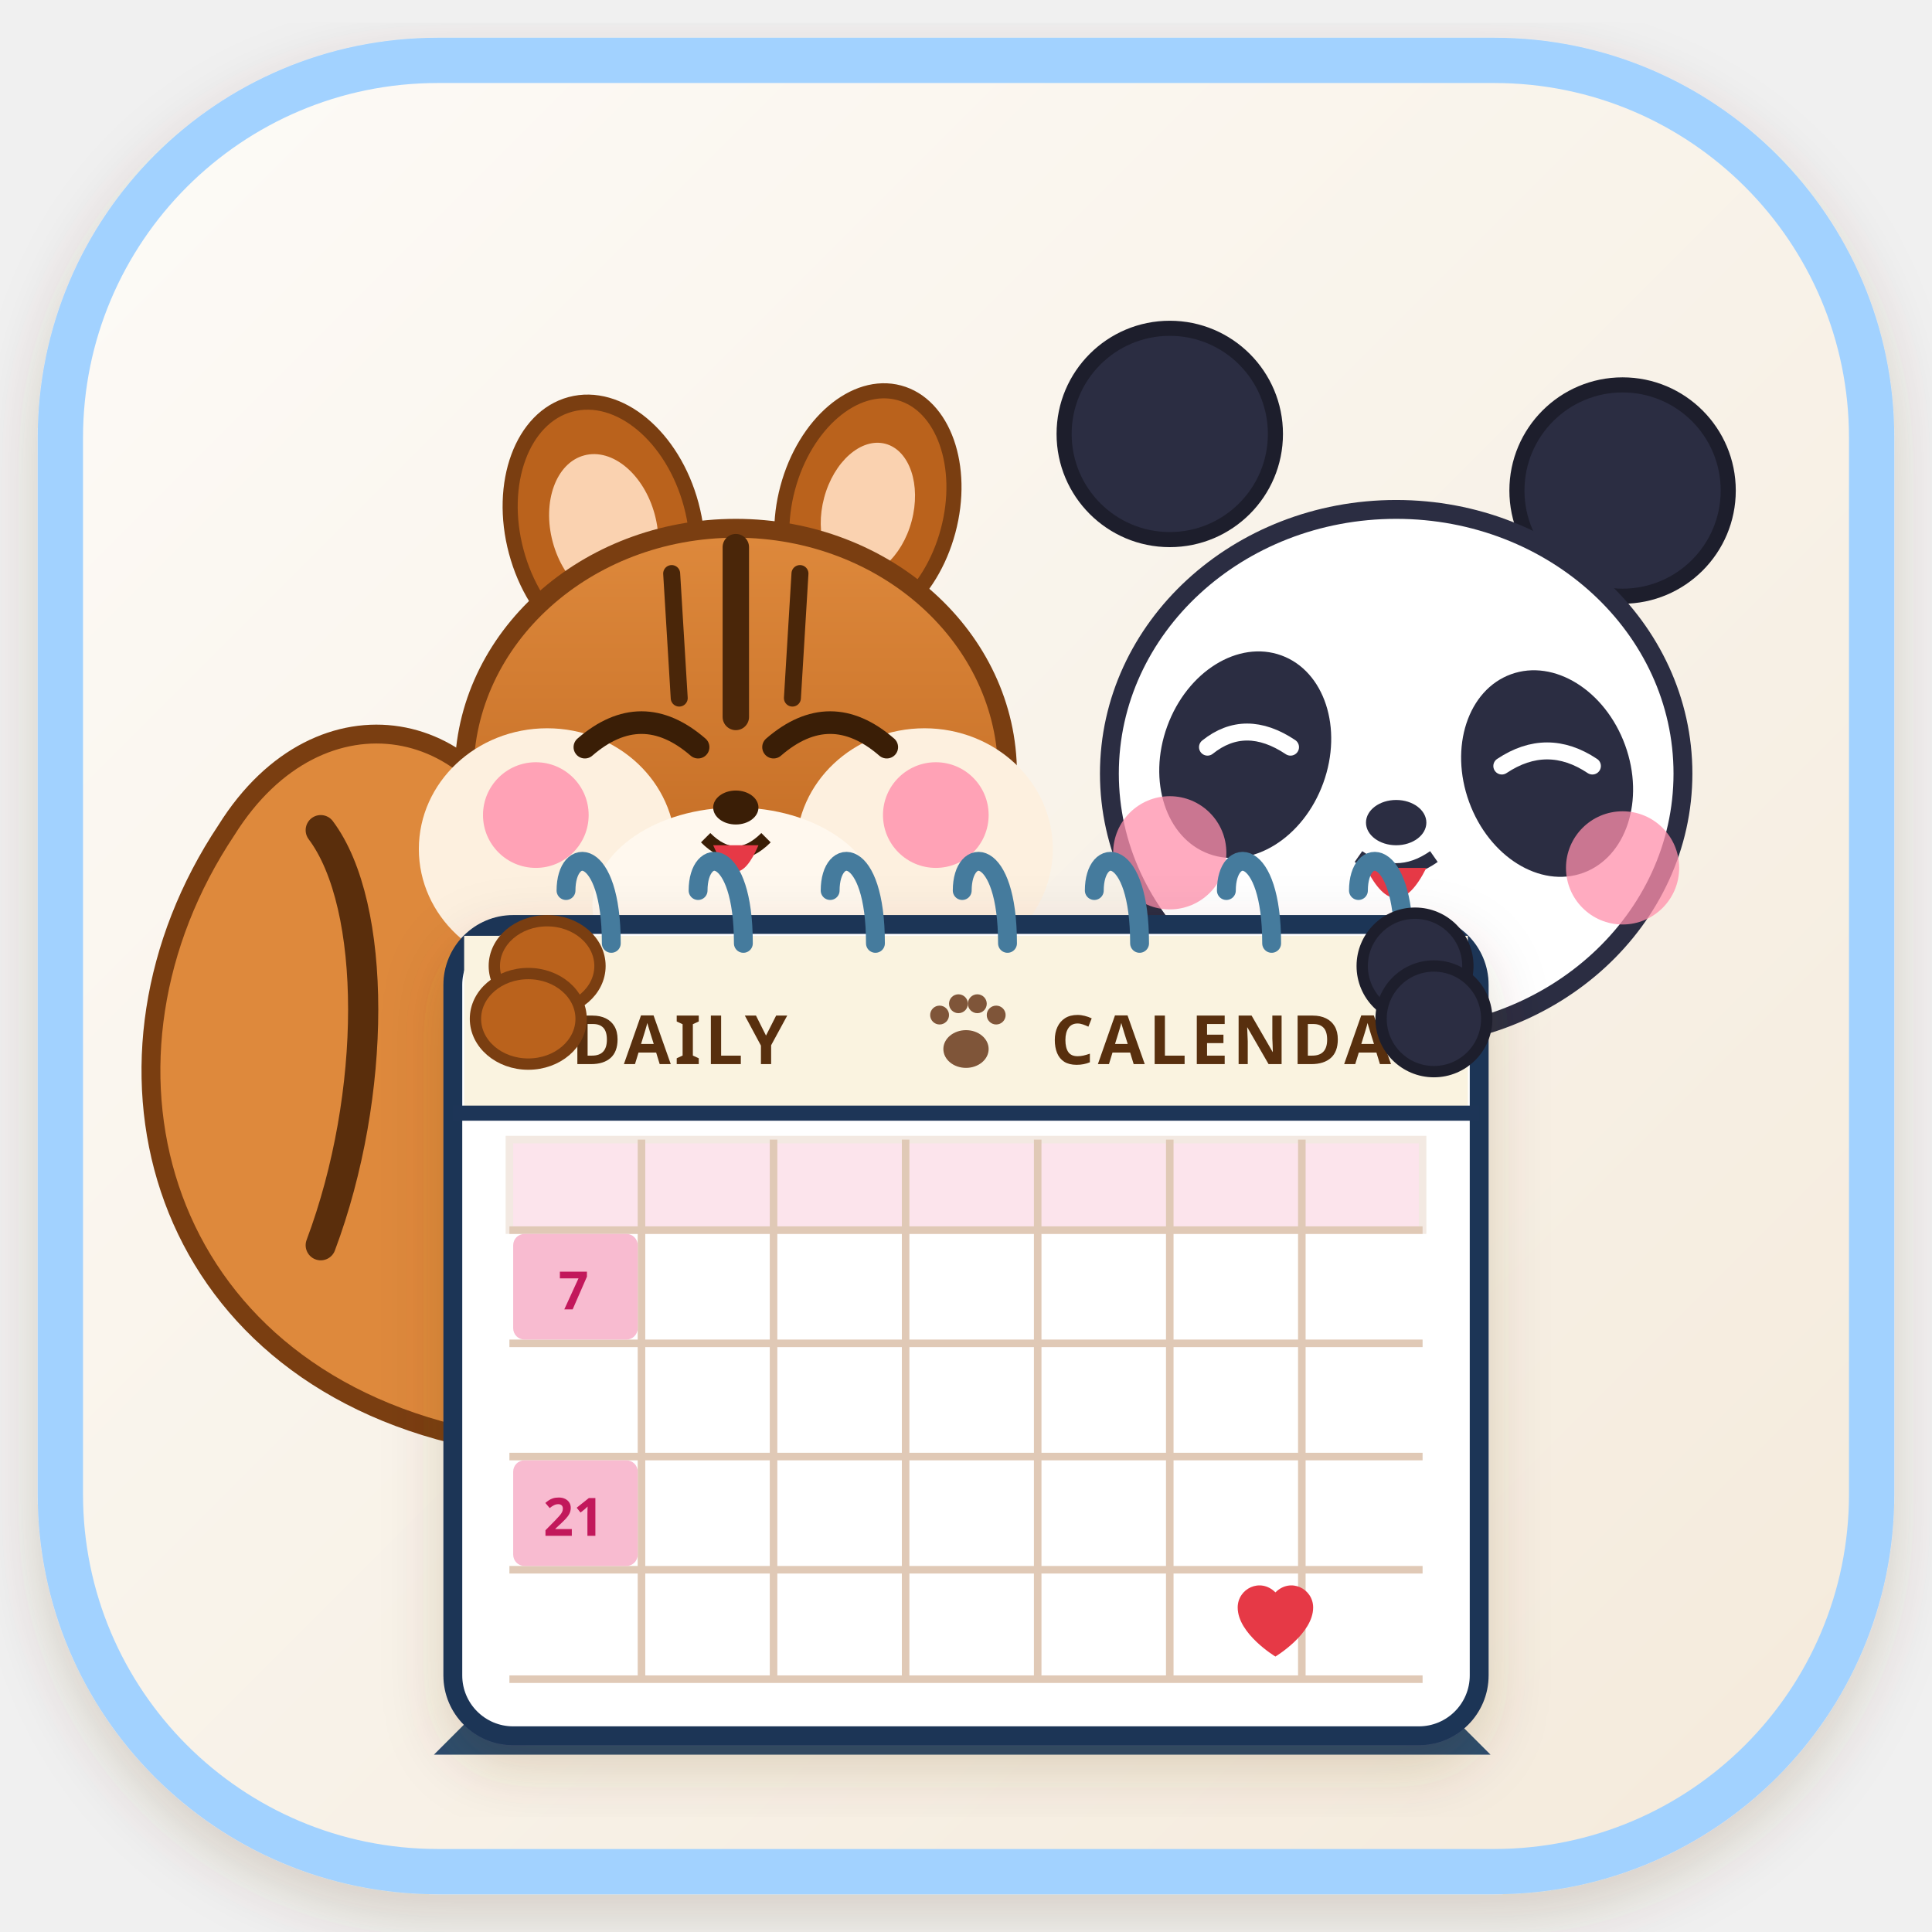
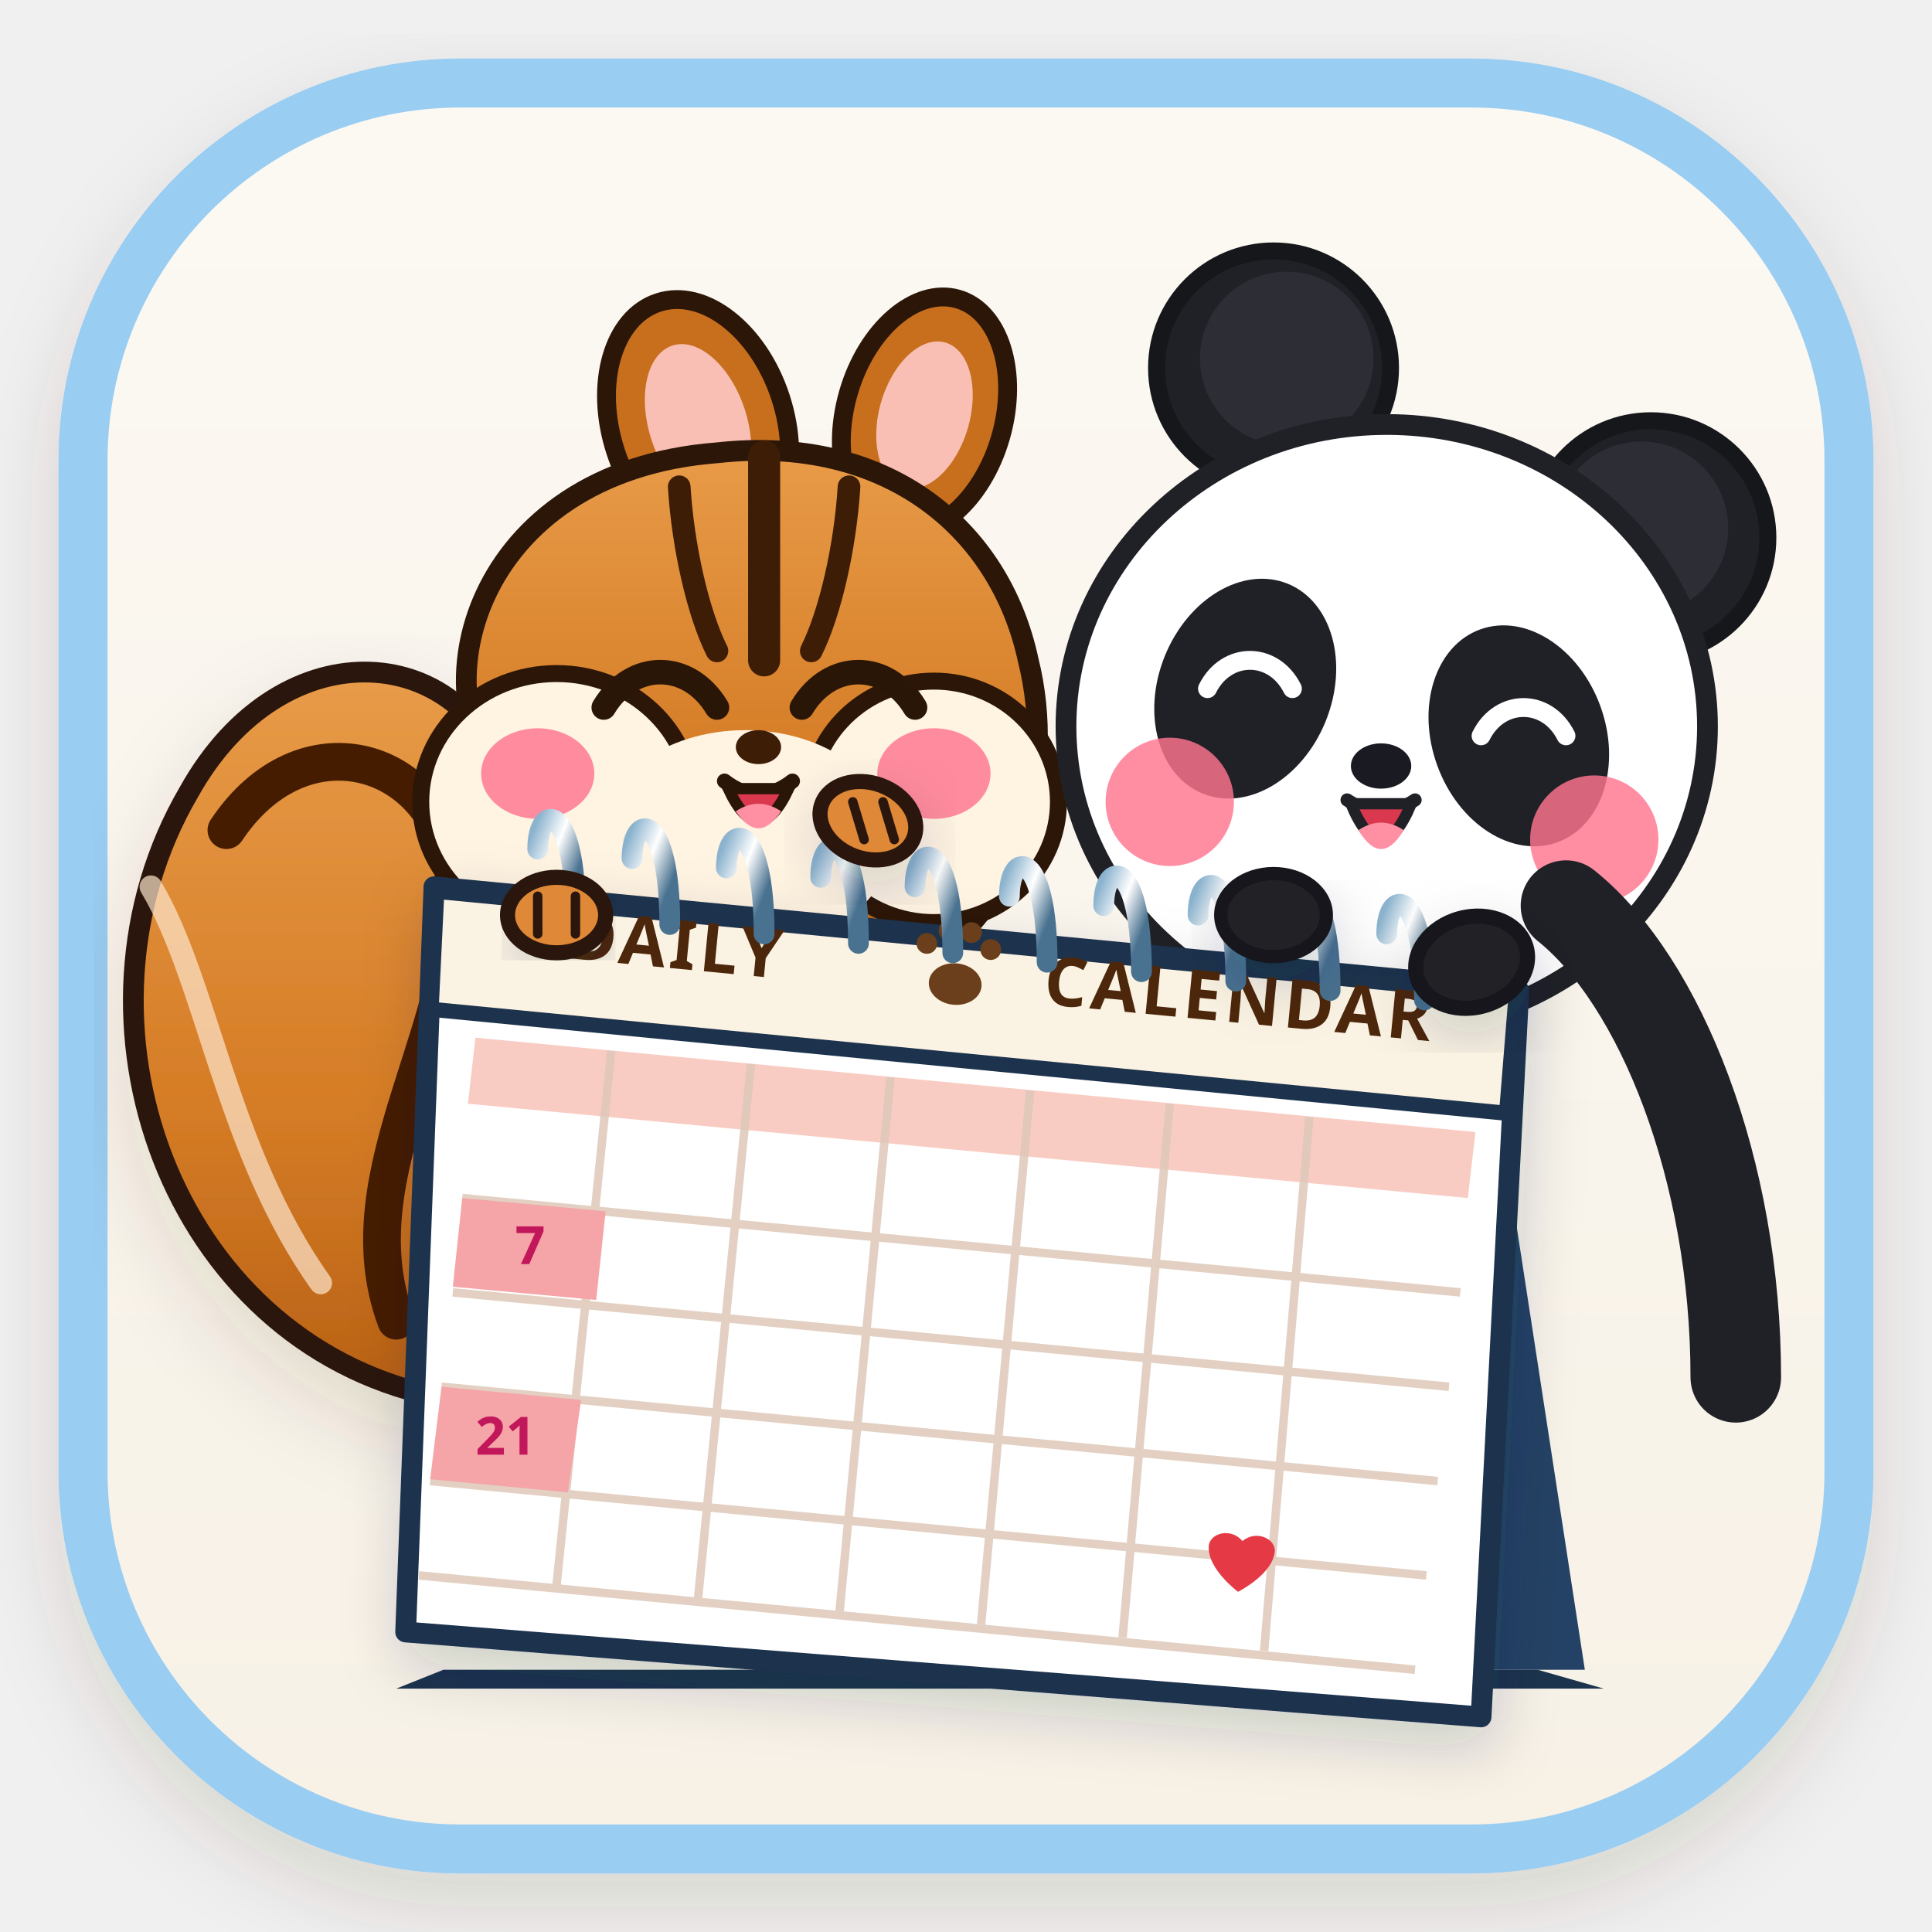
- <svg xmlns="http://www.w3.org/2000/svg" viewBox="0 0 512 512" width="512" height="512">
+ <svg xmlns="http://www.w3.org/2000/svg" viewBox="0 0 1024 1024" width="1024" height="1024">
  <defs>
-     <linearGradient id="bgGrad" x1="0%" y1="0%" x2="100%" y2="100%">
-       <stop offset="0%" stop-color="#FDFBF7" />
-       <stop offset="100%" stop-color="#F4EADB" />
+     <linearGradient id="bgGrad" x1="0%" y1="0%" x2="0%" y2="100%">
+       <stop offset="0%" stop-color="#FCF9F3" />
+       <stop offset="100%" stop-color="#F7F1E6" />
    </linearGradient>
-     <linearGradient id="squirrelGrad" x1="0%" y1="0%" x2="0%" y2="100%">
-       <stop offset="0%" stop-color="#DE893C" />
-       <stop offset="100%" stop-color="#BA621C" />
+     <linearGradient id="chipmunkFur" x1="0%" y1="0%" x2="0%" y2="100%">
+       <stop offset="0%" stop-color="#E89B48" />
+       <stop offset="60%" stop-color="#D57C26" />
+       <stop offset="100%" stop-color="#B86115" />
    </linearGradient>
-     <filter id="softShadow" x="-10%" y="-10%" width="120%" height="120%">
-       <feDropShadow dx="0" dy="6" stdDeviation="8" flood-color="#5A3A1A" flood-opacity="0.18" />
+     <linearGradient id="ringGrad" x1="0%" y1="0%" x2="100%" y2="100%">
+       <stop offset="0%" stop-color="#8BB3CE" />
+       <stop offset="40%" stop-color="#FFFFFF" />
+       <stop offset="80%" stop-color="#497290" />
+     </linearGradient>
+     <filter id="cardShadow" x="-10%" y="-10%" width="120%" height="125%">
+       <feDropShadow dx="0" dy="18" stdDeviation="22" flood-color="#3D2817" flood-opacity="0.14" />
+     </filter>
+     <filter id="calendarShadow" x="-10%" y="-10%" width="120%" height="120%">
+       <feDropShadow dx="2" dy="12" stdDeviation="16" flood-color="#1A2D42" flood-opacity="0.18" />
    </filter>
  </defs>
-   <rect x="16" y="16" width="480" height="480" rx="100" fill="url(#bgGrad)" stroke="#A2D2FF" stroke-width="12" filter="url(#softShadow)" />
-   <path d="M120 380 C40 360 20 280 60 220 C85 180 130 190 140 230 C150 270 120 330 160 370 Z" fill="#DE893C" stroke="#7A3E11" stroke-width="5" />
-   <path d="M85 220 C100 240 100 290 85 330" stroke="#5A2E0C" stroke-width="8" stroke-linecap="round" fill="none" />
-   <ellipse cx="160" cy="140" rx="24" ry="34" transform="rotate(-15 160 140)" fill="#BA621C" stroke="#7A3E11" stroke-width="4" />
-   <ellipse cx="160" cy="140" rx="14" ry="20" transform="rotate(-15 160 140)" fill="#FAD2B0" />
-   <ellipse cx="230" cy="135" rx="22" ry="32" transform="rotate(15 230 135)" fill="#BA621C" stroke="#7A3E11" stroke-width="4" />
-   <ellipse cx="230" cy="135" rx="12" ry="18" transform="rotate(15 230 135)" fill="#FAD2B0" />
-   <ellipse cx="195" cy="205" rx="72" ry="65" fill="url(#squirrelGrad)" stroke="#7A3E11" stroke-width="5" />
-   <ellipse cx="145" cy="225" rx="34" ry="32" fill="#FDF0DF" />
-   <ellipse cx="245" cy="225" rx="34" ry="32" fill="#FDF0DF" />
-   <ellipse cx="195" cy="240" rx="38" ry="26" fill="#FFF8EE" />
-   <path d="M195 145 L195 190" stroke="#4A2609" stroke-width="7" stroke-linecap="round" />
-   <path d="M178 152 L180 185" stroke="#4A2609" stroke-width="4.5" stroke-linecap="round" />
-   <path d="M212 152 L210 185" stroke="#4A2609" stroke-width="4.5" stroke-linecap="round" />
-   <path d="M155 198 Q170 185 185 198" stroke="#3A1E06" stroke-width="6" stroke-linecap="round" fill="none" />
-   <path d="M205 198 Q220 185 235 198" stroke="#3A1E06" stroke-width="6" stroke-linecap="round" fill="none" />
-   <circle cx="142" cy="216" r="14" fill="#FF8FAB" opacity="0.8" />
-   <circle cx="248" cy="216" r="14" fill="#FF8FAB" opacity="0.8" />
-   <ellipse cx="195" cy="214" rx="6" ry="4.5" fill="#3A1E06" />
-   <path d="M187 222 Q195 230 203 222" stroke="#3A1E06" stroke-width="3.5" fill="none" />
-   <path d="M189 224 Q195 238 201 224" fill="#E63946" />
-   <circle cx="310" cy="115" r="28" fill="#2B2D42" stroke="#1D1E2C" stroke-width="4" />
-   <circle cx="430" cy="130" r="28" fill="#2B2D42" stroke="#1D1E2C" stroke-width="4" />
-   <ellipse cx="370" cy="205" rx="76" ry="70" fill="#FFFFFF" stroke="#2B2D42" stroke-width="5" />
-   <ellipse cx="330" cy="200" rx="22" ry="28" transform="rotate(20 330 200)" fill="#2B2D42" />
-   <ellipse cx="410" cy="205" rx="22" ry="28" transform="rotate(-20 410 205)" fill="#2B2D42" />
-   <path d="M320 198 Q330 190 342 198" stroke="#FFFFFF" stroke-width="4.5" stroke-linecap="round" fill="none" />
-   <path d="M398 203 Q410 195 422 203" stroke="#FFFFFF" stroke-width="4.5" stroke-linecap="round" fill="none" />
-   <circle cx="310" cy="226" r="15" fill="#FF8FAB" opacity="0.75" />
-   <circle cx="430" cy="230" r="15" fill="#FF8FAB" opacity="0.75" />
-   <ellipse cx="370" cy="218" rx="8" ry="6" fill="#2B2D42" />
-   <path d="M360 227 Q370 234 380 227" stroke="#2B2D42" stroke-width="3.5" fill="none" />
-   <path d="M362 230 Q370 246 378 230 Z" fill="#E63946" />
-   <path d="M125 455 L385 455 L395 465 L115 465 Z" fill="#2B4C6F" />
-   <rect x="120" y="245" width="272" height="215" rx="16" fill="#FFFFFF" stroke="#1D3557" stroke-width="5" filter="url(#softShadow)" />
-   <path d="M123 248 Q123 248 389 248 L389 295 L123 295 Z" fill="#FAF3E0" />
-   <line x1="120" y1="295" x2="392" y2="295" stroke="#1D3557" stroke-width="4" />
-   <text x="180" y="282" font-family="'M PLUS Rounded 1c', sans-serif" font-weight="900" font-size="18" fill="#582F0E" text-anchor="middle" letter-spacing="1">DAILY</text>
-   <ellipse cx="256" cy="278" rx="6" ry="5" fill="#7F5539" />
-   <circle cx="249" cy="269" r="2.5" fill="#7F5539" />
-   <circle cx="254" cy="266" r="2.5" fill="#7F5539" />
-   <circle cx="259" cy="266" r="2.5" fill="#7F5539" />
-   <circle cx="264" cy="269" r="2.5" fill="#7F5539" />
-   <text x="330" y="282" font-family="'M PLUS Rounded 1c', sans-serif" font-weight="900" font-size="18" fill="#582F0E" text-anchor="middle" letter-spacing="1">CALENDAR</text>
-   <g fill="none" stroke="#457B9D" stroke-width="5" stroke-linecap="round">
-     <path d="M150 236 C150 224 162 224 162 250" />
-     <path d="M185 236 C185 224 197 224 197 250" />
-     <path d="M220 236 C220 224 232 224 232 250" />
-     <path d="M255 236 C255 224 267 224 267 250" />
-     <path d="M290 236 C290 224 302 224 302 250" />
-     <path d="M325 236 C325 224 337 224 337 250" />
-     <path d="M360 236 C360 224 372 224 372 250" />
+   <rect x="44" y="44" width="936" height="936" rx="200" ry="200" fill="url(#bgGrad)" stroke="#9ACDF2" stroke-width="26" filter="url(#cardShadow)" />
+   <g filter="url(#cardShadow)">
+     <path d="M 230 740 C 90 710 30 540 100 420 C 150 330 250 340 270 420 C 290 490 220 620 280 710 Z" fill="url(#chipmunkFur)" stroke="#2C1607" stroke-width="11" stroke-linejoin="round" />
+     <path d="M 120 440 C 160 380 230 400 240 460 C 250 540 180 620 210 700" stroke="#451F06" stroke-width="20" stroke-linecap="round" fill="none" />
+     <path d="M 80 470 C 110 520 120 610 170 680" stroke="#FEE6CD" stroke-width="12" stroke-linecap="round" fill="none" opacity="0.7" />
  </g>
-   <g stroke="#E0C9B6" stroke-width="2">
-     <rect x="135" y="302" width="242" height="24" fill="#F8BBD0" opacity="0.4" />
-     <line x1="170" y1="302" x2="170" y2="445" />
-     <line x1="205" y1="302" x2="205" y2="445" />
-     <line x1="240" y1="302" x2="240" y2="445" />
-     <line x1="275" y1="302" x2="275" y2="445" />
-     <line x1="310" y1="302" x2="310" y2="445" />
-     <line x1="345" y1="302" x2="345" y2="445" />
-     <line x1="135" y1="326" x2="377" y2="326" />
-     <line x1="135" y1="356" x2="377" y2="356" />
-     <line x1="135" y1="386" x2="377" y2="386" />
-     <line x1="135" y1="416" x2="377" y2="416" />
-     <line x1="135" y1="445" x2="377" y2="445" />
+   <ellipse cx="370" cy="225" rx="46" ry="68" transform="rotate(-18 370 225)" fill="#C76F1D" stroke="#2C1607" stroke-width="10" />
+   <ellipse cx="370" cy="225" rx="26" ry="44" transform="rotate(-18 370 225)" fill="#F9BFB4" />
+   <ellipse cx="490" cy="220" rx="42" ry="64" transform="rotate(16 490 220)" fill="#C76F1D" stroke="#2C1607" stroke-width="10" />
+   <ellipse cx="490" cy="220" rx="24" ry="40" transform="rotate(16 490 220)" fill="#F9BFB4" />
+   <path d="M 270 420 C 220 370 250 250 380 240 C 470 230 530 280 545 350 C 560 410 540 480 490 510 C 420 530 310 510 270 420 Z" fill="url(#chipmunkFur)" stroke="#2C1607" stroke-width="11" />
+   <ellipse cx="295" cy="425" rx="72" ry="68" fill="#FFF3E2" stroke="#2C1607" stroke-width="9" />
+   <ellipse cx="495" cy="425" rx="66" ry="64" fill="#FFF3E2" stroke="#2C1607" stroke-width="9" />
+   <ellipse cx="395" cy="445" rx="78" ry="58" fill="#FFF3E2" />
+   <path d="M 405 242 L 405 350" stroke="#3D1D06" stroke-width="17" stroke-linecap="round" />
+   <path d="M 360 258 C 362 290 370 325 380 345" stroke="#3D1D06" stroke-width="12" stroke-linecap="round" />
+   <path d="M 450 258 C 448 290 440 325 430 345" stroke="#3D1D06" stroke-width="12" stroke-linecap="round" />
+   <path d="M 320 375 C 335 350 365 350 380 375" stroke="#2A1606" stroke-width="13" stroke-linecap="round" fill="none" />
+   <path d="M 425 375 C 440 350 470 350 485 375" stroke="#2A1606" stroke-width="13" stroke-linecap="round" fill="none" />
+   <ellipse cx="285" cy="410" rx="30" ry="24" fill="#FF758F" opacity="0.82" />
+   <ellipse cx="495" cy="410" rx="30" ry="24" fill="#FF758F" opacity="0.82" />
+   <ellipse cx="402" cy="396" rx="12" ry="9" fill="#3D1D06" />
+   <path d="M 384 414 Q 402 428 420 414" stroke="#2A1606" stroke-width="8" stroke-linecap="round" fill="none" />
+   <path d="M 386 418 Q 402 452 418 418 Z" fill="#D9384E" stroke="#2A1606" stroke-width="6" />
+   <path d="M 390 430 Q 402 448 414 430 Q 402 422 390 430 Z" fill="#FF8FA3" />
+   <circle cx="675" cy="195" r="62" fill="#202127" stroke="#16171B" stroke-width="9" />
+   <circle cx="682" cy="190" r="46" fill="#2C2D35" />
+   <circle cx="875" cy="285" r="62" fill="#202127" stroke="#16171B" stroke-width="9" />
+   <circle cx="870" cy="280" r="46" fill="#2C2D35" />
+   <ellipse cx="735" cy="385" rx="170" ry="160" fill="#FFFFFF" stroke="#202127" stroke-width="11" />
+   <ellipse cx="660" cy="365" rx="46" ry="60" transform="rotate(22 660 365)" fill="#202127" />
+   <ellipse cx="805" cy="390" rx="46" ry="60" transform="rotate(-20 805 390)" fill="#202127" />
+   <path d="M 640 365 C 650 345 675 345 685 365" stroke="#FFFFFF" stroke-width="10" stroke-linecap="round" fill="none" />
+   <path d="M 785 390 C 795 370 820 370 830 390" stroke="#FFFFFF" stroke-width="10" stroke-linecap="round" fill="none" />
+   <circle cx="620" cy="425" r="34" fill="#FF758F" opacity="0.82" />
+   <circle cx="845" cy="445" r="34" fill="#FF758F" opacity="0.82" />
+   <ellipse cx="732" cy="406" rx="16" ry="12" fill="#1A1B22" />
+   <path d="M 714 424 Q 732 436 750 424" stroke="#202127" stroke-width="7" stroke-linecap="round" fill="none" />
+   <path d="M 716 426 Q 732 464 748 426 Z" fill="#D9384E" stroke="#202127" stroke-width="6" />
+   <path d="M 720 440 Q 732 460 744 440 Q 732 432 720 440 Z" fill="#FF8FA3" />
+   <path d="M 830 480 C 880 520 920 620 920 730" stroke="#202127" stroke-width="48" stroke-linecap="round" fill="none" />
+   <path d="M 235 885 L 815 885 L 850 895 L 210 895 Z" fill="#1C334E" />
+   <polygon points="790,560 840,885 780,885" fill="#244265" />
+   <g filter="url(#calendarShadow)">
+     <polygon points="230,470 805,525 785,910 215,865" fill="#FFFFFF" stroke="#1D334D" stroke-width="11" stroke-linejoin="round" />
  </g>
-   <rect x="136" y="327" width="33" height="28" fill="#F8BBD0" rx="3" />
-   <text x="152" y="347" font-family="sans-serif" font-weight="bold" font-size="14" fill="#C2185B" text-anchor="middle">7</text>
-   <rect x="136" y="387" width="33" height="28" fill="#F8BBD0" rx="3" />
-   <text x="152" y="407" font-family="sans-serif" font-weight="bold" font-size="14" fill="#C2185B" text-anchor="middle">21</text>
-   <path d="M328 426 C328 421 334 418 338 422 C342 418 348 421 348 426 C348 433 338 439 338 439 C338 439 328 433 328 426 Z" fill="#E63946" />
-   <ellipse cx="145" cy="256" rx="14" ry="12" fill="#BA621C" stroke="#7A3E11" stroke-width="3" />
-   <ellipse cx="140" cy="270" rx="14" ry="12" fill="#BA621C" stroke="#7A3E11" stroke-width="3" />
-   <circle cx="375" cy="256" r="14" fill="#2B2D42" stroke="#1D1E2C" stroke-width="3" />
-   <circle cx="380" cy="270" r="14" fill="#2B2D42" stroke="#1D1E2C" stroke-width="3" />
+   <polygon points="232,473 803,528 798,590 229,535" fill="#FAF2E2" stroke="#1D334D" stroke-width="7" />
+   <line x1="229" y1="535" x2="798" y2="590" stroke="#1D334D" stroke-width="8" />
+   <g transform="rotate(5.5 510 535)">
+     <text x="355" y="528" font-family="'M PLUS Rounded 1c', 'Arial Rounded MT Bold', sans-serif" font-weight="900" font-size="36" fill="#4D270B" text-anchor="middle" letter-spacing="2">DAILY</text>
+     <g fill="#6B3F1B">
+       <ellipse cx="505" cy="522" rx="14" ry="11" />
+       <circle cx="488" cy="502" r="5.5" />
+       <circle cx="499" cy="494" r="5.5" />
+       <circle cx="511" cy="494" r="5.5" />
+       <circle cx="522" cy="502" r="5.5" />
+     </g>
+     <text x="655" y="528" font-family="'M PLUS Rounded 1c', 'Arial Rounded MT Bold', sans-serif" font-weight="900" font-size="36" fill="#4D270B" text-anchor="middle" letter-spacing="2">CALENDAR</text>
+   </g>
+   <g stroke="#1D334D" stroke-width="7" stroke-linecap="round" fill="none">
+     <path d="M 285 450 C 285 425 305 425 305 485" stroke="url(#ringGrad)" stroke-width="11" />
+     <path d="M 335 455 C 335 430 355 430 355 490" stroke="url(#ringGrad)" stroke-width="11" />
+     <path d="M 385 460 C 385 435 405 435 405 495" stroke="url(#ringGrad)" stroke-width="11" />
+     <path d="M 435 465 C 435 440 455 440 455 500" stroke="url(#ringGrad)" stroke-width="11" />
+     <path d="M 485 470 C 485 445 505 445 505 505" stroke="url(#ringGrad)" stroke-width="11" />
+     <path d="M 535 475 C 535 450 555 450 555 510" stroke="url(#ringGrad)" stroke-width="11" />
+     <path d="M 585 480 C 585 455 605 455 605 515" stroke="url(#ringGrad)" stroke-width="11" />
+     <path d="M 635 485 C 635 460 655 460 655 520" stroke="url(#ringGrad)" stroke-width="11" />
+     <path d="M 685 490 C 685 465 705 465 705 525" stroke="url(#ringGrad)" stroke-width="11" />
+     <path d="M 735 495 C 735 470 755 470 755 530" stroke="url(#ringGrad)" stroke-width="11" />
+   </g>
+   <polygon points="252,550 782,600 778,635 248,585" fill="#F8C6BC" opacity="0.9" />
+   <g stroke="#DEC8B8" stroke-width="4.5" opacity="0.85">
+     <line x1="245" y1="635" x2="774" y2="685" />
+     <line x1="240" y1="685" x2="768" y2="735" />
+     <line x1="234" y1="735" x2="762" y2="785" />
+     <line x1="228" y1="785" x2="756" y2="835" />
+     <line x1="222" y1="835" x2="750" y2="885" />
+     <line x1="324" y1="557" x2="295" y2="840" />
+     <line x1="398" y1="564" x2="370" y2="847" />
+     <line x1="472" y1="571" x2="445" y2="854" />
+     <line x1="546" y1="578" x2="520" y2="861" />
+     <line x1="620" y1="585" x2="595" y2="868" />
+     <line x1="694" y1="592" x2="670" y2="875" />
+   </g>
+   <polygon points="245,635 321,642 316,689 240,682" fill="#F5A4A7" />
+   <text x="281" y="670" font-family="'M PLUS Rounded 1c', sans-serif" font-weight="900" font-size="28" fill="#C2185B" text-anchor="middle">7</text>
+   <polygon points="234,735 308,742 301,791 228,784" fill="#F5A4A7" />
+   <text x="268" y="771" font-family="'M PLUS Rounded 1c', sans-serif" font-weight="900" font-size="28" fill="#C2185B" text-anchor="middle">21</text>
+   <g transform="translate(620, 808) rotate(5) scale(1.35)">
+     <path d="M 16 7 C 16 2 24 -1 29 4 C 34 -1 42 2 42 7 C 42 16 29 24 29 24 C 29 24 16 16 16 7 Z" fill="#E63946" />
+   </g>
+   <g filter="url(#calendarShadow)">
+     <ellipse cx="295" cy="485" rx="26" ry="20" fill="#DE8837" stroke="#2C1607" stroke-width="8" />
+     <path d="M 285 475 L 285 495" stroke="#2C1607" stroke-width="5" stroke-linecap="round" />
+     <path d="M 305 475 L 305 495" stroke="#2C1607" stroke-width="5" stroke-linecap="round" />
+   </g>
+   <g filter="url(#calendarShadow)">
+     <ellipse cx="460" cy="435" rx="26" ry="20" transform="rotate(20 460 435)" fill="#DE8837" stroke="#2C1607" stroke-width="8" />
+     <path d="M 452 425 L 458 445" stroke="#2C1607" stroke-width="5" stroke-linecap="round" />
+     <path d="M 468 425 L 474 445" stroke="#2C1607" stroke-width="5" stroke-linecap="round" />
+   </g>
+   <g filter="url(#calendarShadow)">
+     <ellipse cx="675" cy="485" rx="28" ry="22" fill="#202127" stroke="#16171B" stroke-width="7" />
+     <ellipse cx="780" cy="510" rx="30" ry="24" transform="rotate(-15 780 510)" fill="#202127" stroke="#16171B" stroke-width="8" />
+   </g>
</svg>
